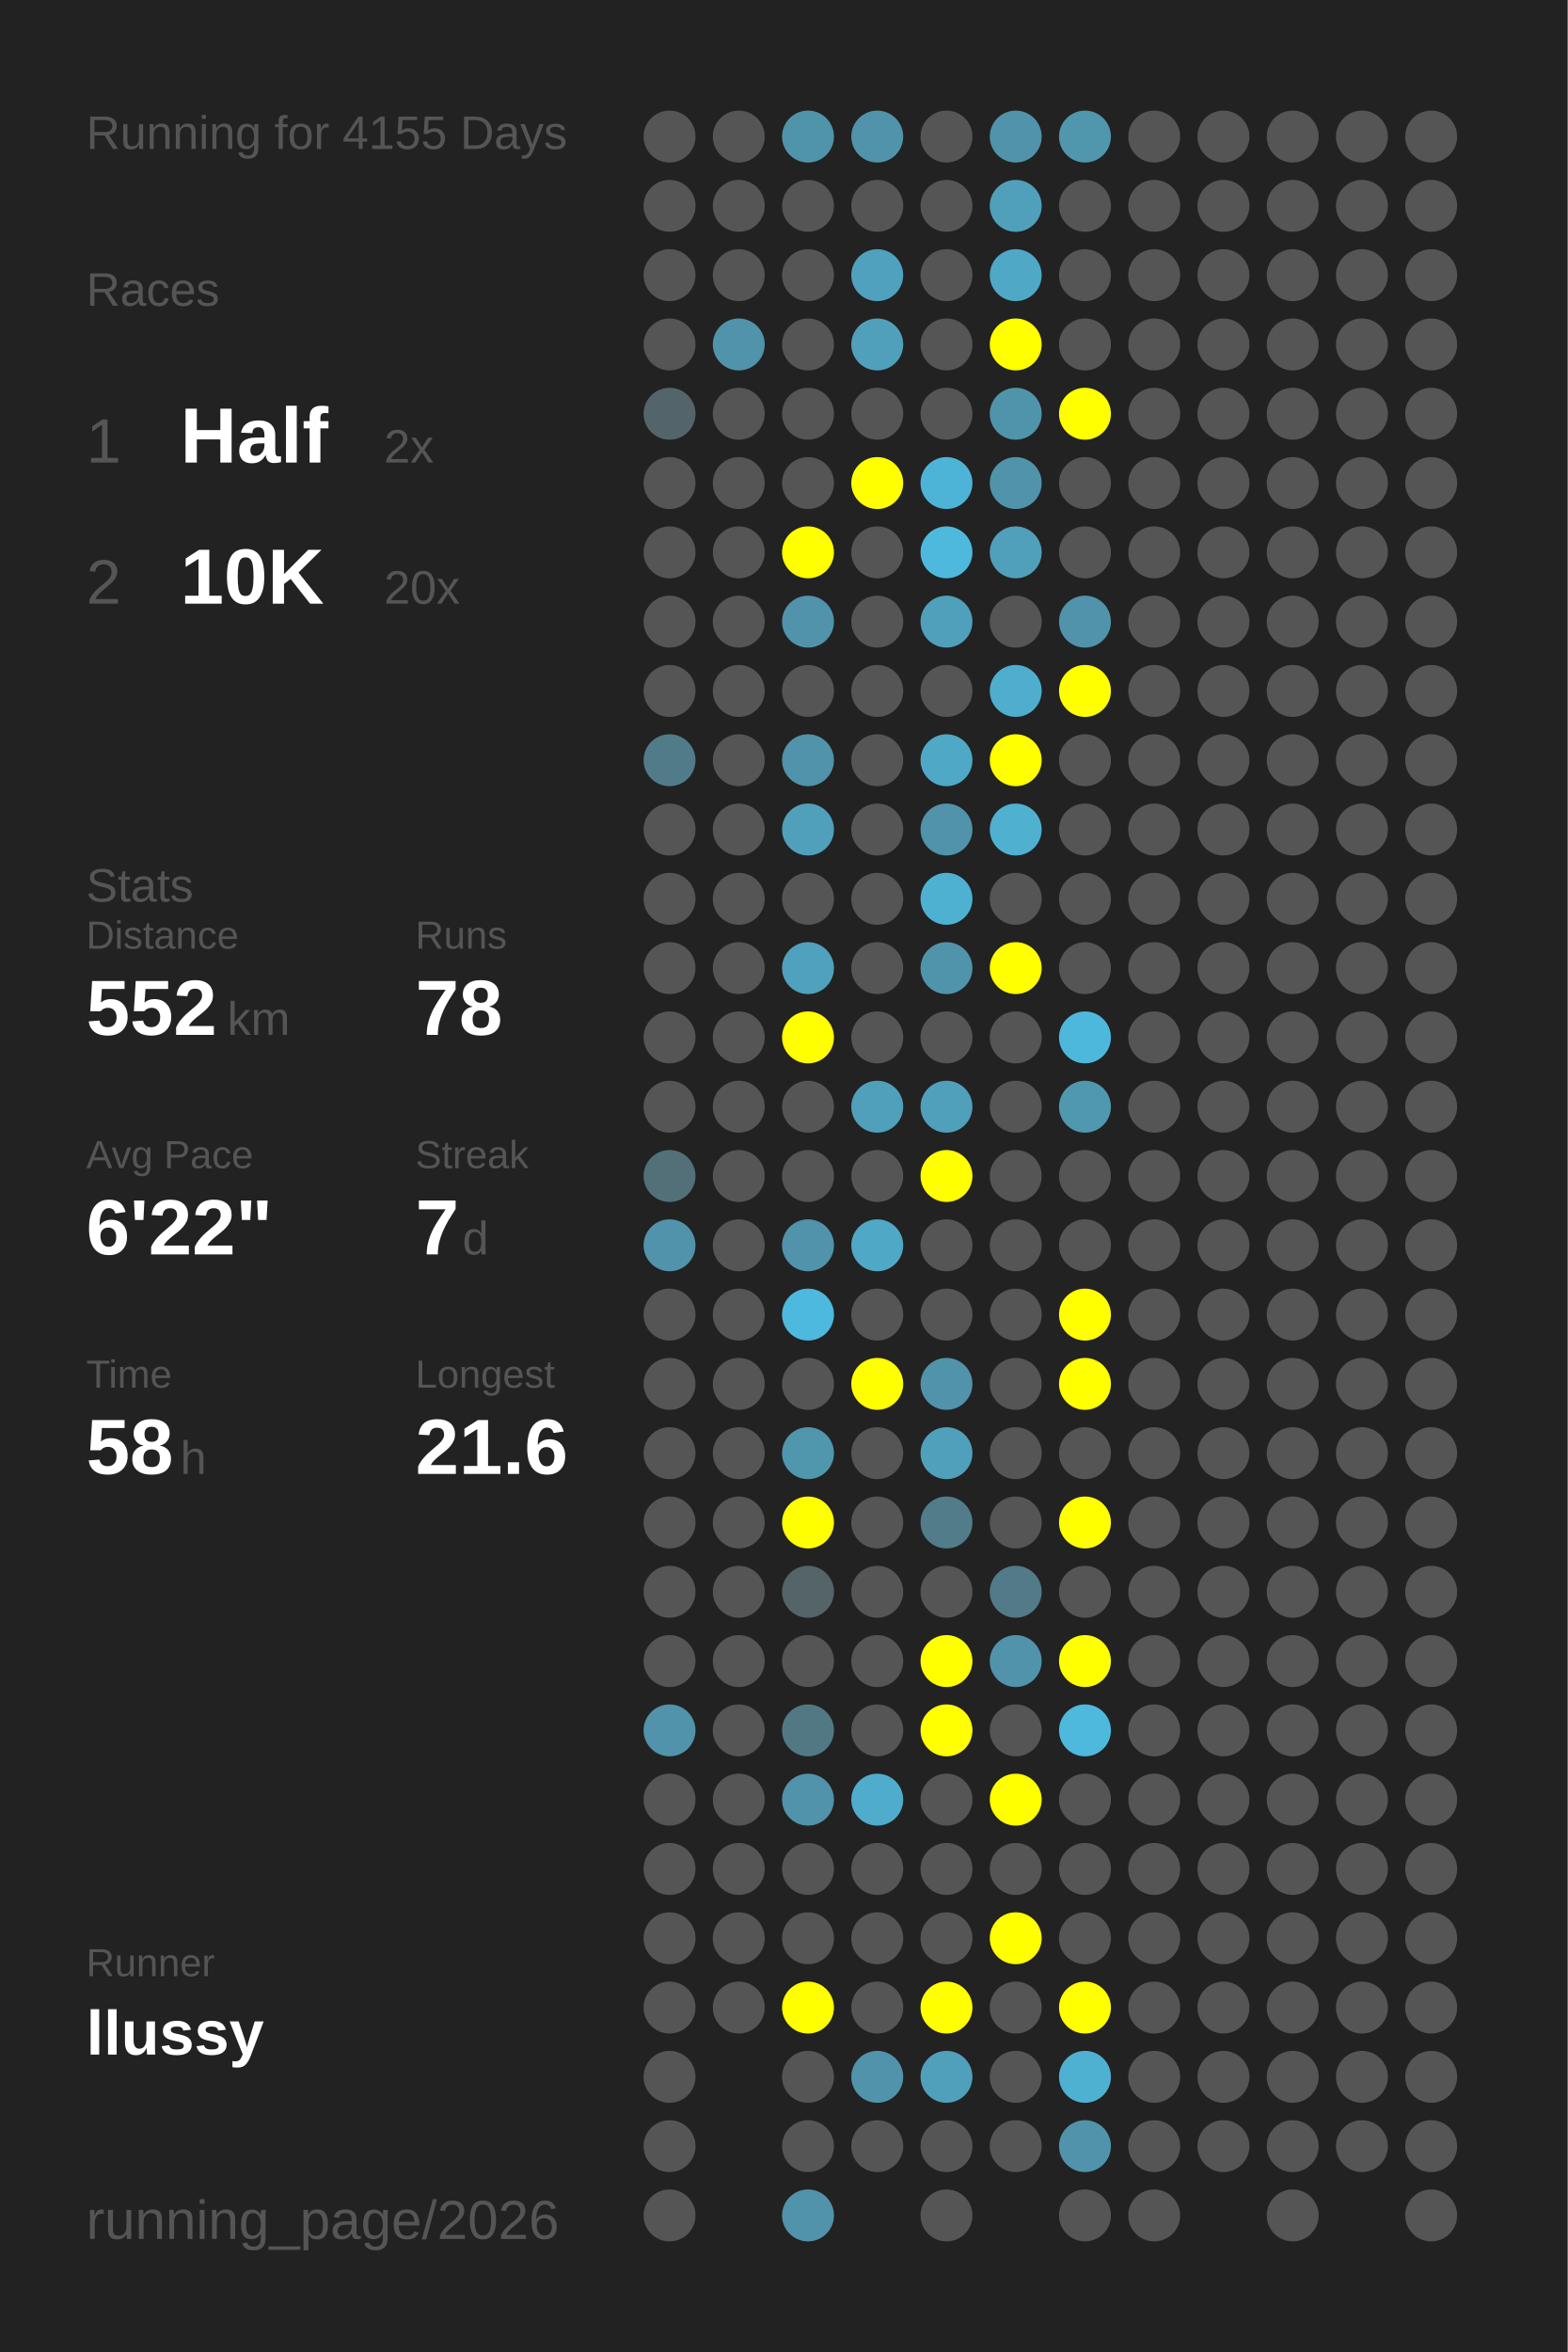
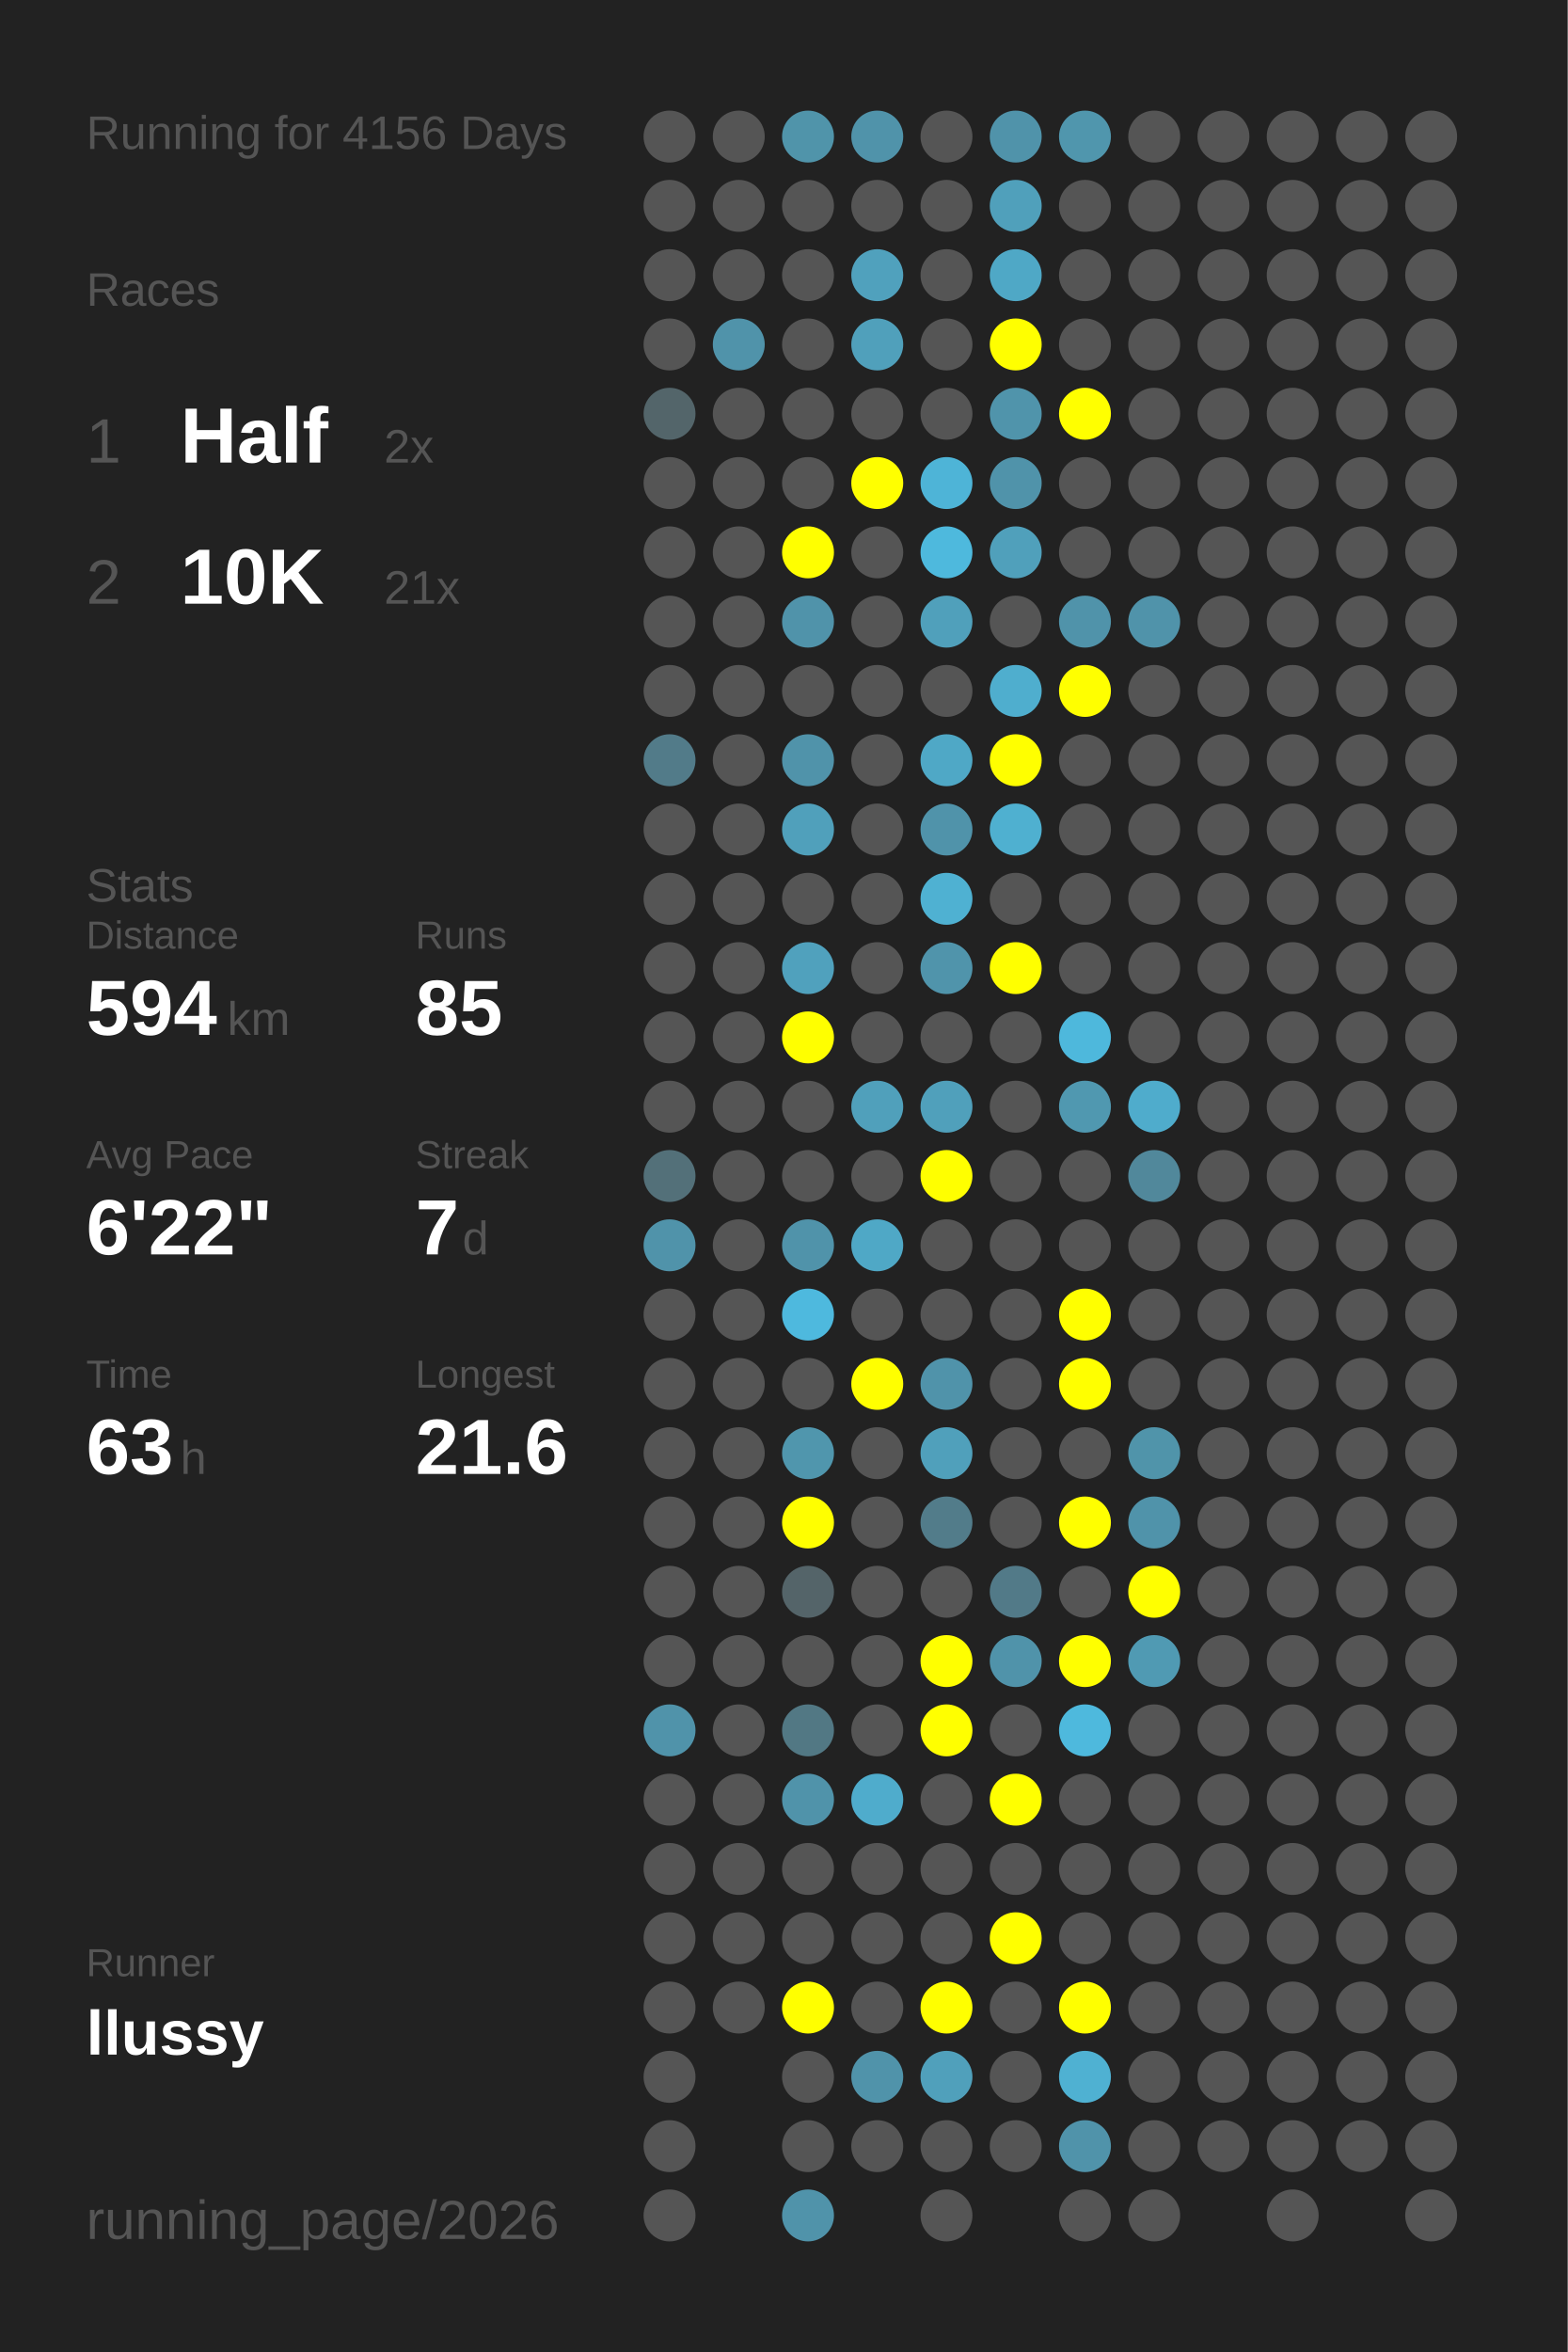
<svg xmlns="http://www.w3.org/2000/svg" baseProfile="full" height="300mm" version="1.1" viewBox="0,0,200,300" width="200mm">
  <defs />
  <rect fill="#222222" height="300" width="200" x="0" y="0" />
-   <text fill="#555555" style="font-size:6px; font-family:Arial;" x="11" y="19">Running for 4155 Days</text>
+   <text fill="#555555" style="font-size:6px; font-family:Arial;" x="11" y="19">Running for 4156 Days</text>
  <text fill="#555555" style="font-size:6px; font-family:Arial;" x="11" y="39">Races</text>
  <text fill="#555555" style="font-size:8px; font-family:Arial;" x="11" y="59">1</text>
  <text fill="#FFFFFF" style="font-size:10px; font-family:Arial; font-weight:bold;" x="23" y="59">Half</text>
  <text fill="#555555" style="font-size:6px; font-family:Arial;" x="49" y="59">2x</text>
  <text fill="#555555" style="font-size:8px; font-family:Arial;" x="11" y="77">2</text>
  <text fill="#FFFFFF" style="font-size:10px; font-family:Arial; font-weight:bold;" x="23" y="77">10K</text>
-   <text fill="#555555" style="font-size:6px; font-family:Arial;" x="49" y="77">20x</text>
+   <text fill="#555555" style="font-size:6px; font-family:Arial;" x="49" y="77">21x</text>
  <text fill="#555555" style="font-size:6px; font-family:Arial;" x="11" y="115">Stats</text>
  <text fill="#555555" style="font-size:5px; font-family:Arial;" x="11" y="121">Distance</text>
-   <text fill="#FFFFFF" style="font-size:10px; font-family:Arial; font-weight:bold;" x="11" y="132">552</text>
+   <text fill="#FFFFFF" style="font-size:10px; font-family:Arial; font-weight:bold;" x="11" y="132">594</text>
  <text fill="#555555" style="font-size:6px; font-family:Arial;" x="29" y="132">km</text>
  <text fill="#555555" style="font-size:5px; font-family:Arial;" x="53" y="121">Runs</text>
-   <text fill="#FFFFFF" style="font-size:10px; font-family:Arial; font-weight:bold;" x="53" y="132">78</text>
+   <text fill="#FFFFFF" style="font-size:10px; font-family:Arial; font-weight:bold;" x="53" y="132">85</text>
  <text fill="#555555" style="font-size:5px; font-family:Arial;" x="11" y="149">Avg Pace</text>
  <text fill="#FFFFFF" style="font-size:10px; font-family:Arial; font-weight:bold;" x="11" y="160">6'22"</text>
  <text fill="#555555" style="font-size:5px; font-family:Arial;" x="53" y="149">Streak</text>
  <text fill="#FFFFFF" style="font-size:10px; font-family:Arial; font-weight:bold;" x="53" y="160">7</text>
  <text fill="#555555" style="font-size:6px; font-family:Arial;" x="59" y="160">d</text>
  <text fill="#555555" style="font-size:5px; font-family:Arial;" x="11" y="177">Time</text>
-   <text fill="#FFFFFF" style="font-size:10px; font-family:Arial; font-weight:bold;" x="11" y="188">58</text>
+   <text fill="#FFFFFF" style="font-size:10px; font-family:Arial; font-weight:bold;" x="11" y="188">63</text>
  <text fill="#555555" style="font-size:6px; font-family:Arial;" x="23" y="188">h</text>
  <text fill="#555555" style="font-size:5px; font-family:Arial;" x="53" y="177">Longest</text>
  <text fill="#FFFFFF" style="font-size:10px; font-family:Arial; font-weight:bold;" x="53" y="188">21.6</text>
  <text fill="#555555" style="font-size:5px; font-family:Arial;" x="11" y="252.065">Runner</text>
  <text fill="#FFFFFF" style="font-size:8px; font-family:Arial; font-weight:bold;" x="11" y="262.065">llussy</text>
  <text fill="#555555" style="font-size:7px; font-family:Arial;" x="11" y="285.581">running_page/2026</text>
  <circle cx="85.417" cy="17.419" fill="#555555" r="3.312" />
  <circle cx="85.417" cy="26.258" fill="#555555" r="3.312" />
  <circle cx="85.417" cy="35.097" fill="#555555" r="3.312" />
  <circle cx="85.417" cy="43.935" fill="#555555" r="3.312" />
  <circle cx="85.417" cy="52.774" fill="#53656a" r="3.312" />
  <circle cx="85.417" cy="61.613" fill="#555555" r="3.312" />
  <circle cx="85.417" cy="70.452" fill="#555555" r="3.312" />
  <circle cx="85.417" cy="79.29" fill="#555555" r="3.312" />
  <circle cx="85.417" cy="88.129" fill="#555555" r="3.312" />
  <circle cx="85.417" cy="96.968" fill="#527b89" r="3.312" />
  <circle cx="85.417" cy="105.806" fill="#555555" r="3.312" />
  <circle cx="85.417" cy="114.645" fill="#555555" r="3.312" />
  <circle cx="85.417" cy="123.484" fill="#555555" r="3.312" />
  <circle cx="85.417" cy="132.323" fill="#555555" r="3.312" />
  <circle cx="85.417" cy="141.161" fill="#555555" r="3.312" />
  <circle cx="85.417" cy="150" fill="#537079" r="3.312" />
  <circle cx="85.417" cy="158.839" fill="#5093aa" r="3.312" />
  <circle cx="85.417" cy="167.677" fill="#555555" r="3.312" />
  <circle cx="85.417" cy="176.516" fill="#555555" r="3.312" />
  <circle cx="85.417" cy="185.355" fill="#555555" r="3.312" />
  <circle cx="85.417" cy="194.194" fill="#555555" r="3.312" />
  <circle cx="85.417" cy="203.032" fill="#555555" r="3.312" />
  <circle cx="85.417" cy="211.871" fill="#555555" r="3.312" />
  <circle cx="85.417" cy="220.71" fill="#5093aa" r="3.312" />
  <circle cx="85.417" cy="229.548" fill="#555555" r="3.312" />
  <circle cx="85.417" cy="238.387" fill="#555555" r="3.312" />
  <circle cx="85.417" cy="247.226" fill="#555555" r="3.312" />
  <circle cx="85.417" cy="256.065" fill="#555555" r="3.312" />
  <circle cx="85.417" cy="264.903" fill="#555555" r="3.312" />
  <circle cx="85.417" cy="273.742" fill="#555555" r="3.312" />
  <circle cx="85.417" cy="282.581" fill="#555555" r="3.312" />
  <circle cx="94.25" cy="17.419" fill="#555555" r="3.312" />
  <circle cx="94.25" cy="26.258" fill="#555555" r="3.312" />
  <circle cx="94.25" cy="35.097" fill="#555555" r="3.312" />
  <circle cx="94.25" cy="43.935" fill="#5093aa" r="3.312" />
  <circle cx="94.25" cy="52.774" fill="#555555" r="3.312" />
  <circle cx="94.25" cy="61.613" fill="#555555" r="3.312" />
  <circle cx="94.25" cy="70.452" fill="#555555" r="3.312" />
  <circle cx="94.25" cy="79.29" fill="#555555" r="3.312" />
  <circle cx="94.25" cy="88.129" fill="#555555" r="3.312" />
  <circle cx="94.25" cy="96.968" fill="#555555" r="3.312" />
  <circle cx="94.25" cy="105.806" fill="#555555" r="3.312" />
  <circle cx="94.25" cy="114.645" fill="#555555" r="3.312" />
  <circle cx="94.25" cy="123.484" fill="#555555" r="3.312" />
  <circle cx="94.25" cy="132.323" fill="#555555" r="3.312" />
  <circle cx="94.25" cy="141.161" fill="#555555" r="3.312" />
  <circle cx="94.25" cy="150" fill="#555555" r="3.312" />
  <circle cx="94.25" cy="158.839" fill="#555555" r="3.312" />
  <circle cx="94.25" cy="167.677" fill="#555555" r="3.312" />
  <circle cx="94.25" cy="176.516" fill="#555555" r="3.312" />
  <circle cx="94.25" cy="185.355" fill="#555555" r="3.312" />
  <circle cx="94.25" cy="194.194" fill="#555555" r="3.312" />
  <circle cx="94.25" cy="203.032" fill="#555555" r="3.312" />
  <circle cx="94.25" cy="211.871" fill="#555555" r="3.312" />
  <circle cx="94.25" cy="220.71" fill="#555555" r="3.312" />
  <circle cx="94.25" cy="229.548" fill="#555555" r="3.312" />
  <circle cx="94.25" cy="238.387" fill="#555555" r="3.312" />
  <circle cx="94.25" cy="247.226" fill="#555555" r="3.312" />
  <circle cx="94.25" cy="256.065" fill="#555555" r="3.312" />
  <circle cx="103.083" cy="17.419" fill="#5094aa" r="3.312" />
  <circle cx="103.083" cy="26.258" fill="#555555" r="3.312" />
  <circle cx="103.083" cy="35.097" fill="#555555" r="3.312" />
  <circle cx="103.083" cy="43.935" fill="#555555" r="3.312" />
  <circle cx="103.083" cy="52.774" fill="#555555" r="3.312" />
  <circle cx="103.083" cy="61.613" fill="#555555" r="3.312" />
  <circle cx="103.083" cy="70.452" fill="#FFFF00" r="3.312" />
  <circle cx="103.083" cy="79.29" fill="#5093aa" r="3.312" />
  <circle cx="103.083" cy="88.129" fill="#555555" r="3.312" />
  <circle cx="103.083" cy="96.968" fill="#5093aa" r="3.312" />
  <circle cx="103.083" cy="105.806" fill="#50a0bb" r="3.312" />
  <circle cx="103.083" cy="114.645" fill="#555555" r="3.312" />
  <circle cx="103.083" cy="123.484" fill="#50a1bd" r="3.312" />
  <circle cx="103.083" cy="132.323" fill="#FFFF00" r="3.312" />
  <circle cx="103.083" cy="141.161" fill="#555555" r="3.312" />
  <circle cx="103.083" cy="150" fill="#555555" r="3.312" />
  <circle cx="103.083" cy="158.839" fill="#5093aa" r="3.312" />
  <circle cx="103.083" cy="167.677" fill="#4eb9de" r="3.312" />
  <circle cx="103.083" cy="176.516" fill="#555555" r="3.312" />
  <circle cx="103.083" cy="185.355" fill="#5096ad" r="3.312" />
  <circle cx="103.083" cy="194.194" fill="#FFFF00" r="3.312" />
  <circle cx="103.083" cy="203.032" fill="#546469" r="3.312" />
  <circle cx="103.083" cy="211.871" fill="#555555" r="3.312" />
  <circle cx="103.083" cy="220.71" fill="#527884" r="3.312" />
  <circle cx="103.083" cy="229.548" fill="#5093aa" r="3.312" />
  <circle cx="103.083" cy="238.387" fill="#555555" r="3.312" />
  <circle cx="103.083" cy="247.226" fill="#555555" r="3.312" />
  <circle cx="103.083" cy="256.065" fill="#FFFF00" r="3.312" />
  <circle cx="103.083" cy="264.903" fill="#555555" r="3.312" />
  <circle cx="103.083" cy="273.742" fill="#555555" r="3.312" />
  <circle cx="103.083" cy="282.581" fill="#5093aa" r="3.312" />
  <circle cx="111.917" cy="17.419" fill="#5093aa" r="3.312" />
  <circle cx="111.917" cy="26.258" fill="#555555" r="3.312" />
  <circle cx="111.917" cy="35.097" fill="#50a1bd" r="3.312" />
  <circle cx="111.917" cy="43.935" fill="#50a0bb" r="3.312" />
  <circle cx="111.917" cy="52.774" fill="#555555" r="3.312" />
  <circle cx="111.917" cy="61.613" fill="#FFFF00" r="3.312" />
  <circle cx="111.917" cy="70.452" fill="#555555" r="3.312" />
  <circle cx="111.917" cy="79.29" fill="#555555" r="3.312" />
  <circle cx="111.917" cy="88.129" fill="#555555" r="3.312" />
  <circle cx="111.917" cy="96.968" fill="#555555" r="3.312" />
  <circle cx="111.917" cy="105.806" fill="#555555" r="3.312" />
  <circle cx="111.917" cy="114.645" fill="#555555" r="3.312" />
  <circle cx="111.917" cy="123.484" fill="#555555" r="3.312" />
  <circle cx="111.917" cy="132.323" fill="#555555" r="3.312" />
  <circle cx="111.917" cy="141.161" fill="#50a0bb" r="3.312" />
  <circle cx="111.917" cy="150" fill="#555555" r="3.312" />
  <circle cx="111.917" cy="158.839" fill="#4fa8c6" r="3.312" />
  <circle cx="111.917" cy="167.677" fill="#555555" r="3.312" />
  <circle cx="111.917" cy="176.516" fill="#FFFF00" r="3.312" />
  <circle cx="111.917" cy="185.355" fill="#555555" r="3.312" />
  <circle cx="111.917" cy="194.194" fill="#555555" r="3.312" />
  <circle cx="111.917" cy="203.032" fill="#555555" r="3.312" />
  <circle cx="111.917" cy="211.871" fill="#555555" r="3.312" />
  <circle cx="111.917" cy="220.71" fill="#555555" r="3.312" />
  <circle cx="111.917" cy="229.548" fill="#4faccc" r="3.312" />
  <circle cx="111.917" cy="238.387" fill="#555555" r="3.312" />
  <circle cx="111.917" cy="247.226" fill="#555555" r="3.312" />
  <circle cx="111.917" cy="256.065" fill="#555555" r="3.312" />
  <circle cx="111.917" cy="264.903" fill="#5093aa" r="3.312" />
  <circle cx="111.917" cy="273.742" fill="#555555" r="3.312" />
  <circle cx="120.75" cy="17.419" fill="#555555" r="3.312" />
  <circle cx="120.75" cy="26.258" fill="#555555" r="3.312" />
  <circle cx="120.75" cy="35.097" fill="#555555" r="3.312" />
  <circle cx="120.75" cy="43.935" fill="#555555" r="3.312" />
  <circle cx="120.75" cy="52.774" fill="#555555" r="3.312" />
  <circle cx="120.75" cy="61.613" fill="#4eb4d7" r="3.312" />
  <circle cx="120.75" cy="70.452" fill="#4eb9dd" r="3.312" />
  <circle cx="120.75" cy="79.29" fill="#50a0bb" r="3.312" />
  <circle cx="120.75" cy="88.129" fill="#555555" r="3.312" />
  <circle cx="120.75" cy="96.968" fill="#4fa8c6" r="3.312" />
  <circle cx="120.75" cy="105.806" fill="#5093aa" r="3.312" />
  <circle cx="120.75" cy="114.645" fill="#4fb1d2" r="3.312" />
  <circle cx="120.75" cy="123.484" fill="#5094ab" r="3.312" />
  <circle cx="120.75" cy="132.323" fill="#555555" r="3.312" />
  <circle cx="120.75" cy="141.161" fill="#50a0bb" r="3.312" />
  <circle cx="120.75" cy="150" fill="#FFFF00" r="3.312" />
  <circle cx="120.75" cy="158.839" fill="#555555" r="3.312" />
  <circle cx="120.75" cy="167.677" fill="#555555" r="3.312" />
  <circle cx="120.75" cy="176.516" fill="#5093aa" r="3.312" />
  <circle cx="120.75" cy="185.355" fill="#50a0bb" r="3.312" />
  <circle cx="120.75" cy="194.194" fill="#527c8a" r="3.312" />
  <circle cx="120.75" cy="203.032" fill="#555555" r="3.312" />
  <circle cx="120.75" cy="211.871" fill="#FFFF00" r="3.312" />
  <circle cx="120.75" cy="220.71" fill="#FFFF00" r="3.312" />
  <circle cx="120.75" cy="229.548" fill="#555555" r="3.312" />
  <circle cx="120.75" cy="238.387" fill="#555555" r="3.312" />
  <circle cx="120.75" cy="247.226" fill="#555555" r="3.312" />
  <circle cx="120.75" cy="256.065" fill="#FFFF00" r="3.312" />
  <circle cx="120.75" cy="264.903" fill="#50a0bb" r="3.312" />
  <circle cx="120.75" cy="273.742" fill="#555555" r="3.312" />
  <circle cx="120.75" cy="282.581" fill="#555555" r="3.312" />
  <circle cx="129.583" cy="17.419" fill="#5093aa" r="3.312" />
  <circle cx="129.583" cy="26.258" fill="#50a0bb" r="3.312" />
  <circle cx="129.583" cy="35.097" fill="#4fa8c6" r="3.312" />
  <circle cx="129.583" cy="43.935" fill="#FFFF00" r="3.312" />
  <circle cx="129.583" cy="52.774" fill="#5094ab" r="3.312" />
  <circle cx="129.583" cy="61.613" fill="#5093aa" r="3.312" />
  <circle cx="129.583" cy="70.452" fill="#50a0bb" r="3.312" />
  <circle cx="129.583" cy="79.29" fill="#555555" r="3.312" />
  <circle cx="129.583" cy="88.129" fill="#4faece" r="3.312" />
  <circle cx="129.583" cy="96.968" fill="#FFFF00" r="3.312" />
  <circle cx="129.583" cy="105.806" fill="#4fb0d0" r="3.312" />
  <circle cx="129.583" cy="114.645" fill="#555555" r="3.312" />
  <circle cx="129.583" cy="123.484" fill="#FFFF00" r="3.312" />
  <circle cx="129.583" cy="132.323" fill="#555555" r="3.312" />
  <circle cx="129.583" cy="141.161" fill="#555555" r="3.312" />
  <circle cx="129.583" cy="150" fill="#555555" r="3.312" />
  <circle cx="129.583" cy="158.839" fill="#555555" r="3.312" />
  <circle cx="129.583" cy="167.677" fill="#555555" r="3.312" />
  <circle cx="129.583" cy="176.516" fill="#555555" r="3.312" />
  <circle cx="129.583" cy="185.355" fill="#555555" r="3.312" />
  <circle cx="129.583" cy="194.194" fill="#555555" r="3.312" />
  <circle cx="129.583" cy="203.032" fill="#527a88" r="3.312" />
  <circle cx="129.583" cy="211.871" fill="#5093aa" r="3.312" />
  <circle cx="129.583" cy="220.71" fill="#555555" r="3.312" />
  <circle cx="129.583" cy="229.548" fill="#FFFF00" r="3.312" />
  <circle cx="129.583" cy="238.387" fill="#555555" r="3.312" />
  <circle cx="129.583" cy="247.226" fill="#FFFF00" r="3.312" />
  <circle cx="129.583" cy="256.065" fill="#555555" r="3.312" />
  <circle cx="129.583" cy="264.903" fill="#555555" r="3.312" />
  <circle cx="129.583" cy="273.742" fill="#555555" r="3.312" />
  <circle cx="138.417" cy="17.419" fill="#5096ad" r="3.312" />
  <circle cx="138.417" cy="26.258" fill="#555555" r="3.312" />
  <circle cx="138.417" cy="35.097" fill="#555555" r="3.312" />
  <circle cx="138.417" cy="43.935" fill="#555555" r="3.312" />
  <circle cx="138.417" cy="52.774" fill="#FFFF00" r="3.312" />
  <circle cx="138.417" cy="61.613" fill="#555555" r="3.312" />
  <circle cx="138.417" cy="70.452" fill="#555555" r="3.312" />
  <circle cx="138.417" cy="79.29" fill="#5093aa" r="3.312" />
  <circle cx="138.417" cy="88.129" fill="#FFFF00" r="3.312" />
  <circle cx="138.417" cy="96.968" fill="#555555" r="3.312" />
  <circle cx="138.417" cy="105.806" fill="#555555" r="3.312" />
  <circle cx="138.417" cy="114.645" fill="#555555" r="3.312" />
  <circle cx="138.417" cy="123.484" fill="#555555" r="3.312" />
  <circle cx="138.417" cy="132.323" fill="#4eb8dc" r="3.312" />
  <circle cx="138.417" cy="141.161" fill="#5098b0" r="3.312" />
  <circle cx="138.417" cy="150" fill="#555555" r="3.312" />
  <circle cx="138.417" cy="158.839" fill="#555555" r="3.312" />
  <circle cx="138.417" cy="167.677" fill="#FFFF00" r="3.312" />
  <circle cx="138.417" cy="176.516" fill="#FFFF00" r="3.312" />
  <circle cx="138.417" cy="185.355" fill="#555555" r="3.312" />
  <circle cx="138.417" cy="194.194" fill="#FFFF00" r="3.312" />
  <circle cx="138.417" cy="203.032" fill="#555555" r="3.312" />
  <circle cx="138.417" cy="211.871" fill="#FFFF00" r="3.312" />
  <circle cx="138.417" cy="220.71" fill="#4eb9dd" r="3.312" />
  <circle cx="138.417" cy="229.548" fill="#555555" r="3.312" />
  <circle cx="138.417" cy="238.387" fill="#555555" r="3.312" />
  <circle cx="138.417" cy="247.226" fill="#555555" r="3.312" />
  <circle cx="138.417" cy="256.065" fill="#FFFF00" r="3.312" />
  <circle cx="138.417" cy="264.903" fill="#4fb1d2" r="3.312" />
  <circle cx="138.417" cy="273.742" fill="#5093aa" r="3.312" />
  <circle cx="138.417" cy="282.581" fill="#555555" r="3.312" />
  <circle cx="147.25" cy="17.419" fill="#555555" r="3.312" />
  <circle cx="147.25" cy="26.258" fill="#555555" r="3.312" />
  <circle cx="147.25" cy="35.097" fill="#555555" r="3.312" />
  <circle cx="147.25" cy="43.935" fill="#555555" r="3.312" />
  <circle cx="147.25" cy="52.774" fill="#555555" r="3.312" />
  <circle cx="147.25" cy="61.613" fill="#555555" r="3.312" />
  <circle cx="147.25" cy="70.452" fill="#555555" r="3.312" />
-   <circle cx="147.25" cy="79.29" fill="#555555" r="3.312" />
+   <circle cx="147.25" cy="79.29" fill="#5093aa" r="3.312" />
  <circle cx="147.25" cy="88.129" fill="#555555" r="3.312" />
  <circle cx="147.25" cy="96.968" fill="#555555" r="3.312" />
  <circle cx="147.25" cy="105.806" fill="#555555" r="3.312" />
  <circle cx="147.25" cy="114.645" fill="#555555" r="3.312" />
  <circle cx="147.25" cy="123.484" fill="#555555" r="3.312" />
  <circle cx="147.25" cy="132.323" fill="#555555" r="3.312" />
-   <circle cx="147.25" cy="141.161" fill="#555555" r="3.312" />
-   <circle cx="147.25" cy="150" fill="#555555" r="3.312" />
+   <circle cx="147.25" cy="141.161" fill="#4faccc" r="3.312" />
+   <circle cx="147.25" cy="150" fill="#51889b" r="3.312" />
  <circle cx="147.25" cy="158.839" fill="#555555" r="3.312" />
  <circle cx="147.25" cy="167.677" fill="#555555" r="3.312" />
  <circle cx="147.25" cy="176.516" fill="#555555" r="3.312" />
-   <circle cx="147.25" cy="185.355" fill="#555555" r="3.312" />
-   <circle cx="147.25" cy="194.194" fill="#555555" r="3.312" />
-   <circle cx="147.25" cy="203.032" fill="#555555" r="3.312" />
-   <circle cx="147.25" cy="211.871" fill="#555555" r="3.312" />
+   <circle cx="147.25" cy="185.355" fill="#5094aa" r="3.312" />
+   <circle cx="147.25" cy="194.194" fill="#5093aa" r="3.312" />
+   <circle cx="147.25" cy="203.032" fill="#FFFF00" r="3.312" />
+   <circle cx="147.25" cy="211.871" fill="#509ab3" r="3.312" />
  <circle cx="147.25" cy="220.71" fill="#555555" r="3.312" />
  <circle cx="147.25" cy="229.548" fill="#555555" r="3.312" />
  <circle cx="147.25" cy="238.387" fill="#555555" r="3.312" />
  <circle cx="147.25" cy="247.226" fill="#555555" r="3.312" />
  <circle cx="147.25" cy="256.065" fill="#555555" r="3.312" />
  <circle cx="147.25" cy="264.903" fill="#555555" r="3.312" />
  <circle cx="147.25" cy="273.742" fill="#555555" r="3.312" />
  <circle cx="147.25" cy="282.581" fill="#555555" r="3.312" />
  <circle cx="156.083" cy="17.419" fill="#555555" r="3.312" />
  <circle cx="156.083" cy="26.258" fill="#555555" r="3.312" />
  <circle cx="156.083" cy="35.097" fill="#555555" r="3.312" />
  <circle cx="156.083" cy="43.935" fill="#555555" r="3.312" />
  <circle cx="156.083" cy="52.774" fill="#555555" r="3.312" />
  <circle cx="156.083" cy="61.613" fill="#555555" r="3.312" />
  <circle cx="156.083" cy="70.452" fill="#555555" r="3.312" />
  <circle cx="156.083" cy="79.29" fill="#555555" r="3.312" />
  <circle cx="156.083" cy="88.129" fill="#555555" r="3.312" />
  <circle cx="156.083" cy="96.968" fill="#555555" r="3.312" />
  <circle cx="156.083" cy="105.806" fill="#555555" r="3.312" />
  <circle cx="156.083" cy="114.645" fill="#555555" r="3.312" />
  <circle cx="156.083" cy="123.484" fill="#555555" r="3.312" />
  <circle cx="156.083" cy="132.323" fill="#555555" r="3.312" />
  <circle cx="156.083" cy="141.161" fill="#555555" r="3.312" />
  <circle cx="156.083" cy="150" fill="#555555" r="3.312" />
  <circle cx="156.083" cy="158.839" fill="#555555" r="3.312" />
  <circle cx="156.083" cy="167.677" fill="#555555" r="3.312" />
  <circle cx="156.083" cy="176.516" fill="#555555" r="3.312" />
  <circle cx="156.083" cy="185.355" fill="#555555" r="3.312" />
  <circle cx="156.083" cy="194.194" fill="#555555" r="3.312" />
  <circle cx="156.083" cy="203.032" fill="#555555" r="3.312" />
  <circle cx="156.083" cy="211.871" fill="#555555" r="3.312" />
  <circle cx="156.083" cy="220.71" fill="#555555" r="3.312" />
  <circle cx="156.083" cy="229.548" fill="#555555" r="3.312" />
  <circle cx="156.083" cy="238.387" fill="#555555" r="3.312" />
  <circle cx="156.083" cy="247.226" fill="#555555" r="3.312" />
  <circle cx="156.083" cy="256.065" fill="#555555" r="3.312" />
  <circle cx="156.083" cy="264.903" fill="#555555" r="3.312" />
  <circle cx="156.083" cy="273.742" fill="#555555" r="3.312" />
  <circle cx="164.917" cy="17.419" fill="#555555" r="3.312" />
  <circle cx="164.917" cy="26.258" fill="#555555" r="3.312" />
  <circle cx="164.917" cy="35.097" fill="#555555" r="3.312" />
  <circle cx="164.917" cy="43.935" fill="#555555" r="3.312" />
  <circle cx="164.917" cy="52.774" fill="#555555" r="3.312" />
  <circle cx="164.917" cy="61.613" fill="#555555" r="3.312" />
  <circle cx="164.917" cy="70.452" fill="#555555" r="3.312" />
  <circle cx="164.917" cy="79.29" fill="#555555" r="3.312" />
  <circle cx="164.917" cy="88.129" fill="#555555" r="3.312" />
  <circle cx="164.917" cy="96.968" fill="#555555" r="3.312" />
  <circle cx="164.917" cy="105.806" fill="#555555" r="3.312" />
  <circle cx="164.917" cy="114.645" fill="#555555" r="3.312" />
  <circle cx="164.917" cy="123.484" fill="#555555" r="3.312" />
  <circle cx="164.917" cy="132.323" fill="#555555" r="3.312" />
  <circle cx="164.917" cy="141.161" fill="#555555" r="3.312" />
  <circle cx="164.917" cy="150" fill="#555555" r="3.312" />
  <circle cx="164.917" cy="158.839" fill="#555555" r="3.312" />
  <circle cx="164.917" cy="167.677" fill="#555555" r="3.312" />
  <circle cx="164.917" cy="176.516" fill="#555555" r="3.312" />
  <circle cx="164.917" cy="185.355" fill="#555555" r="3.312" />
  <circle cx="164.917" cy="194.194" fill="#555555" r="3.312" />
  <circle cx="164.917" cy="203.032" fill="#555555" r="3.312" />
  <circle cx="164.917" cy="211.871" fill="#555555" r="3.312" />
  <circle cx="164.917" cy="220.71" fill="#555555" r="3.312" />
  <circle cx="164.917" cy="229.548" fill="#555555" r="3.312" />
  <circle cx="164.917" cy="238.387" fill="#555555" r="3.312" />
  <circle cx="164.917" cy="247.226" fill="#555555" r="3.312" />
  <circle cx="164.917" cy="256.065" fill="#555555" r="3.312" />
  <circle cx="164.917" cy="264.903" fill="#555555" r="3.312" />
  <circle cx="164.917" cy="273.742" fill="#555555" r="3.312" />
  <circle cx="164.917" cy="282.581" fill="#555555" r="3.312" />
  <circle cx="173.75" cy="17.419" fill="#555555" r="3.312" />
  <circle cx="173.75" cy="26.258" fill="#555555" r="3.312" />
  <circle cx="173.75" cy="35.097" fill="#555555" r="3.312" />
  <circle cx="173.75" cy="43.935" fill="#555555" r="3.312" />
  <circle cx="173.75" cy="52.774" fill="#555555" r="3.312" />
  <circle cx="173.75" cy="61.613" fill="#555555" r="3.312" />
  <circle cx="173.75" cy="70.452" fill="#555555" r="3.312" />
  <circle cx="173.75" cy="79.29" fill="#555555" r="3.312" />
  <circle cx="173.75" cy="88.129" fill="#555555" r="3.312" />
  <circle cx="173.75" cy="96.968" fill="#555555" r="3.312" />
  <circle cx="173.75" cy="105.806" fill="#555555" r="3.312" />
  <circle cx="173.75" cy="114.645" fill="#555555" r="3.312" />
  <circle cx="173.75" cy="123.484" fill="#555555" r="3.312" />
  <circle cx="173.75" cy="132.323" fill="#555555" r="3.312" />
  <circle cx="173.75" cy="141.161" fill="#555555" r="3.312" />
  <circle cx="173.75" cy="150" fill="#555555" r="3.312" />
  <circle cx="173.75" cy="158.839" fill="#555555" r="3.312" />
  <circle cx="173.75" cy="167.677" fill="#555555" r="3.312" />
  <circle cx="173.75" cy="176.516" fill="#555555" r="3.312" />
  <circle cx="173.75" cy="185.355" fill="#555555" r="3.312" />
  <circle cx="173.75" cy="194.194" fill="#555555" r="3.312" />
  <circle cx="173.75" cy="203.032" fill="#555555" r="3.312" />
  <circle cx="173.75" cy="211.871" fill="#555555" r="3.312" />
  <circle cx="173.75" cy="220.71" fill="#555555" r="3.312" />
  <circle cx="173.75" cy="229.548" fill="#555555" r="3.312" />
  <circle cx="173.75" cy="238.387" fill="#555555" r="3.312" />
  <circle cx="173.75" cy="247.226" fill="#555555" r="3.312" />
  <circle cx="173.75" cy="256.065" fill="#555555" r="3.312" />
  <circle cx="173.75" cy="264.903" fill="#555555" r="3.312" />
  <circle cx="173.75" cy="273.742" fill="#555555" r="3.312" />
  <circle cx="182.583" cy="17.419" fill="#555555" r="3.312" />
  <circle cx="182.583" cy="26.258" fill="#555555" r="3.312" />
  <circle cx="182.583" cy="35.097" fill="#555555" r="3.312" />
  <circle cx="182.583" cy="43.935" fill="#555555" r="3.312" />
  <circle cx="182.583" cy="52.774" fill="#555555" r="3.312" />
  <circle cx="182.583" cy="61.613" fill="#555555" r="3.312" />
  <circle cx="182.583" cy="70.452" fill="#555555" r="3.312" />
  <circle cx="182.583" cy="79.29" fill="#555555" r="3.312" />
  <circle cx="182.583" cy="88.129" fill="#555555" r="3.312" />
  <circle cx="182.583" cy="96.968" fill="#555555" r="3.312" />
  <circle cx="182.583" cy="105.806" fill="#555555" r="3.312" />
  <circle cx="182.583" cy="114.645" fill="#555555" r="3.312" />
  <circle cx="182.583" cy="123.484" fill="#555555" r="3.312" />
  <circle cx="182.583" cy="132.323" fill="#555555" r="3.312" />
  <circle cx="182.583" cy="141.161" fill="#555555" r="3.312" />
  <circle cx="182.583" cy="150" fill="#555555" r="3.312" />
  <circle cx="182.583" cy="158.839" fill="#555555" r="3.312" />
  <circle cx="182.583" cy="167.677" fill="#555555" r="3.312" />
  <circle cx="182.583" cy="176.516" fill="#555555" r="3.312" />
  <circle cx="182.583" cy="185.355" fill="#555555" r="3.312" />
  <circle cx="182.583" cy="194.194" fill="#555555" r="3.312" />
  <circle cx="182.583" cy="203.032" fill="#555555" r="3.312" />
  <circle cx="182.583" cy="211.871" fill="#555555" r="3.312" />
  <circle cx="182.583" cy="220.71" fill="#555555" r="3.312" />
  <circle cx="182.583" cy="229.548" fill="#555555" r="3.312" />
  <circle cx="182.583" cy="238.387" fill="#555555" r="3.312" />
  <circle cx="182.583" cy="247.226" fill="#555555" r="3.312" />
  <circle cx="182.583" cy="256.065" fill="#555555" r="3.312" />
  <circle cx="182.583" cy="264.903" fill="#555555" r="3.312" />
  <circle cx="182.583" cy="273.742" fill="#555555" r="3.312" />
  <circle cx="182.583" cy="282.581" fill="#555555" r="3.312" />
</svg>
